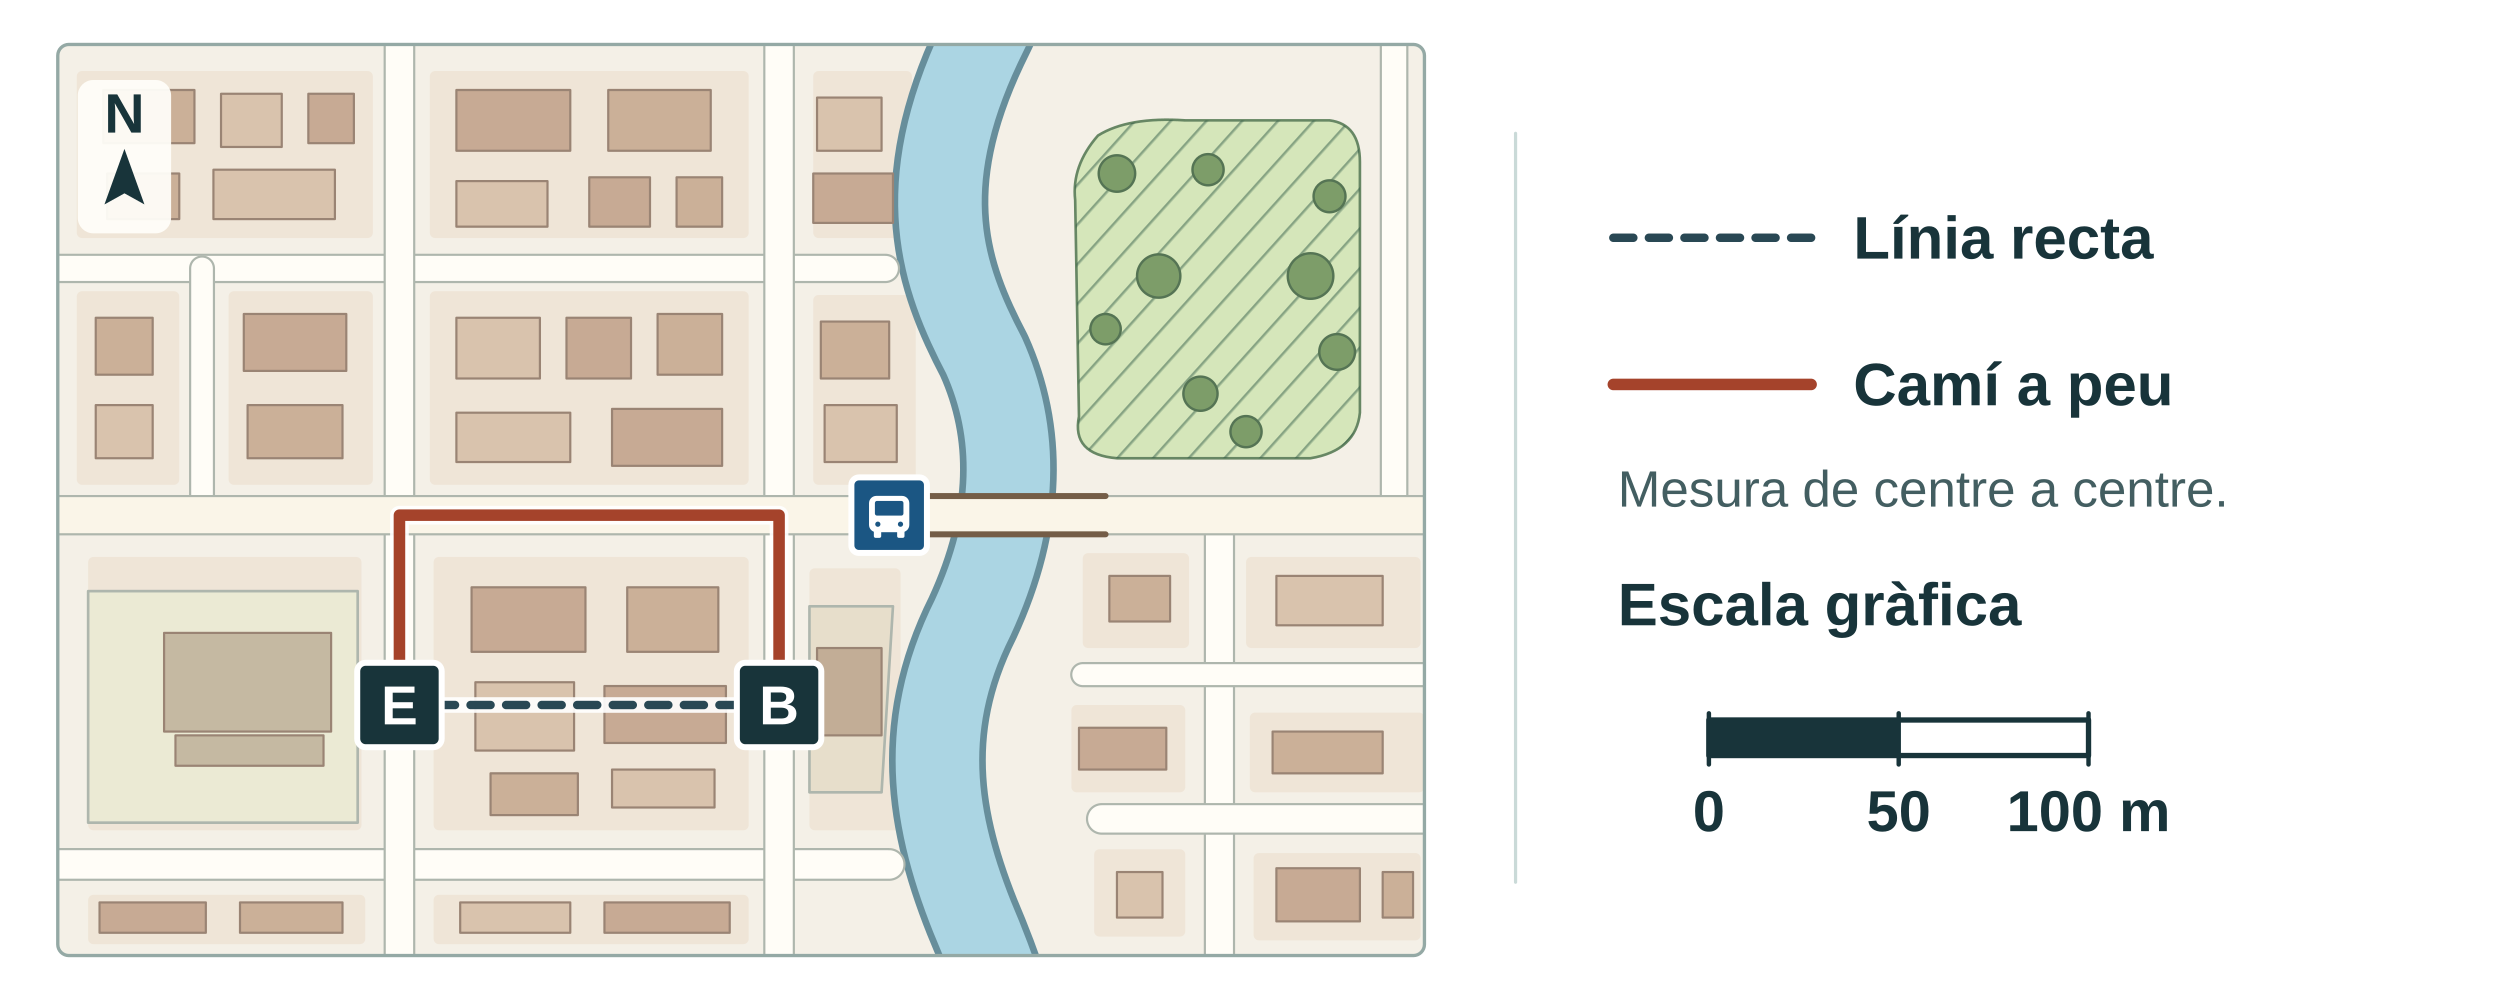
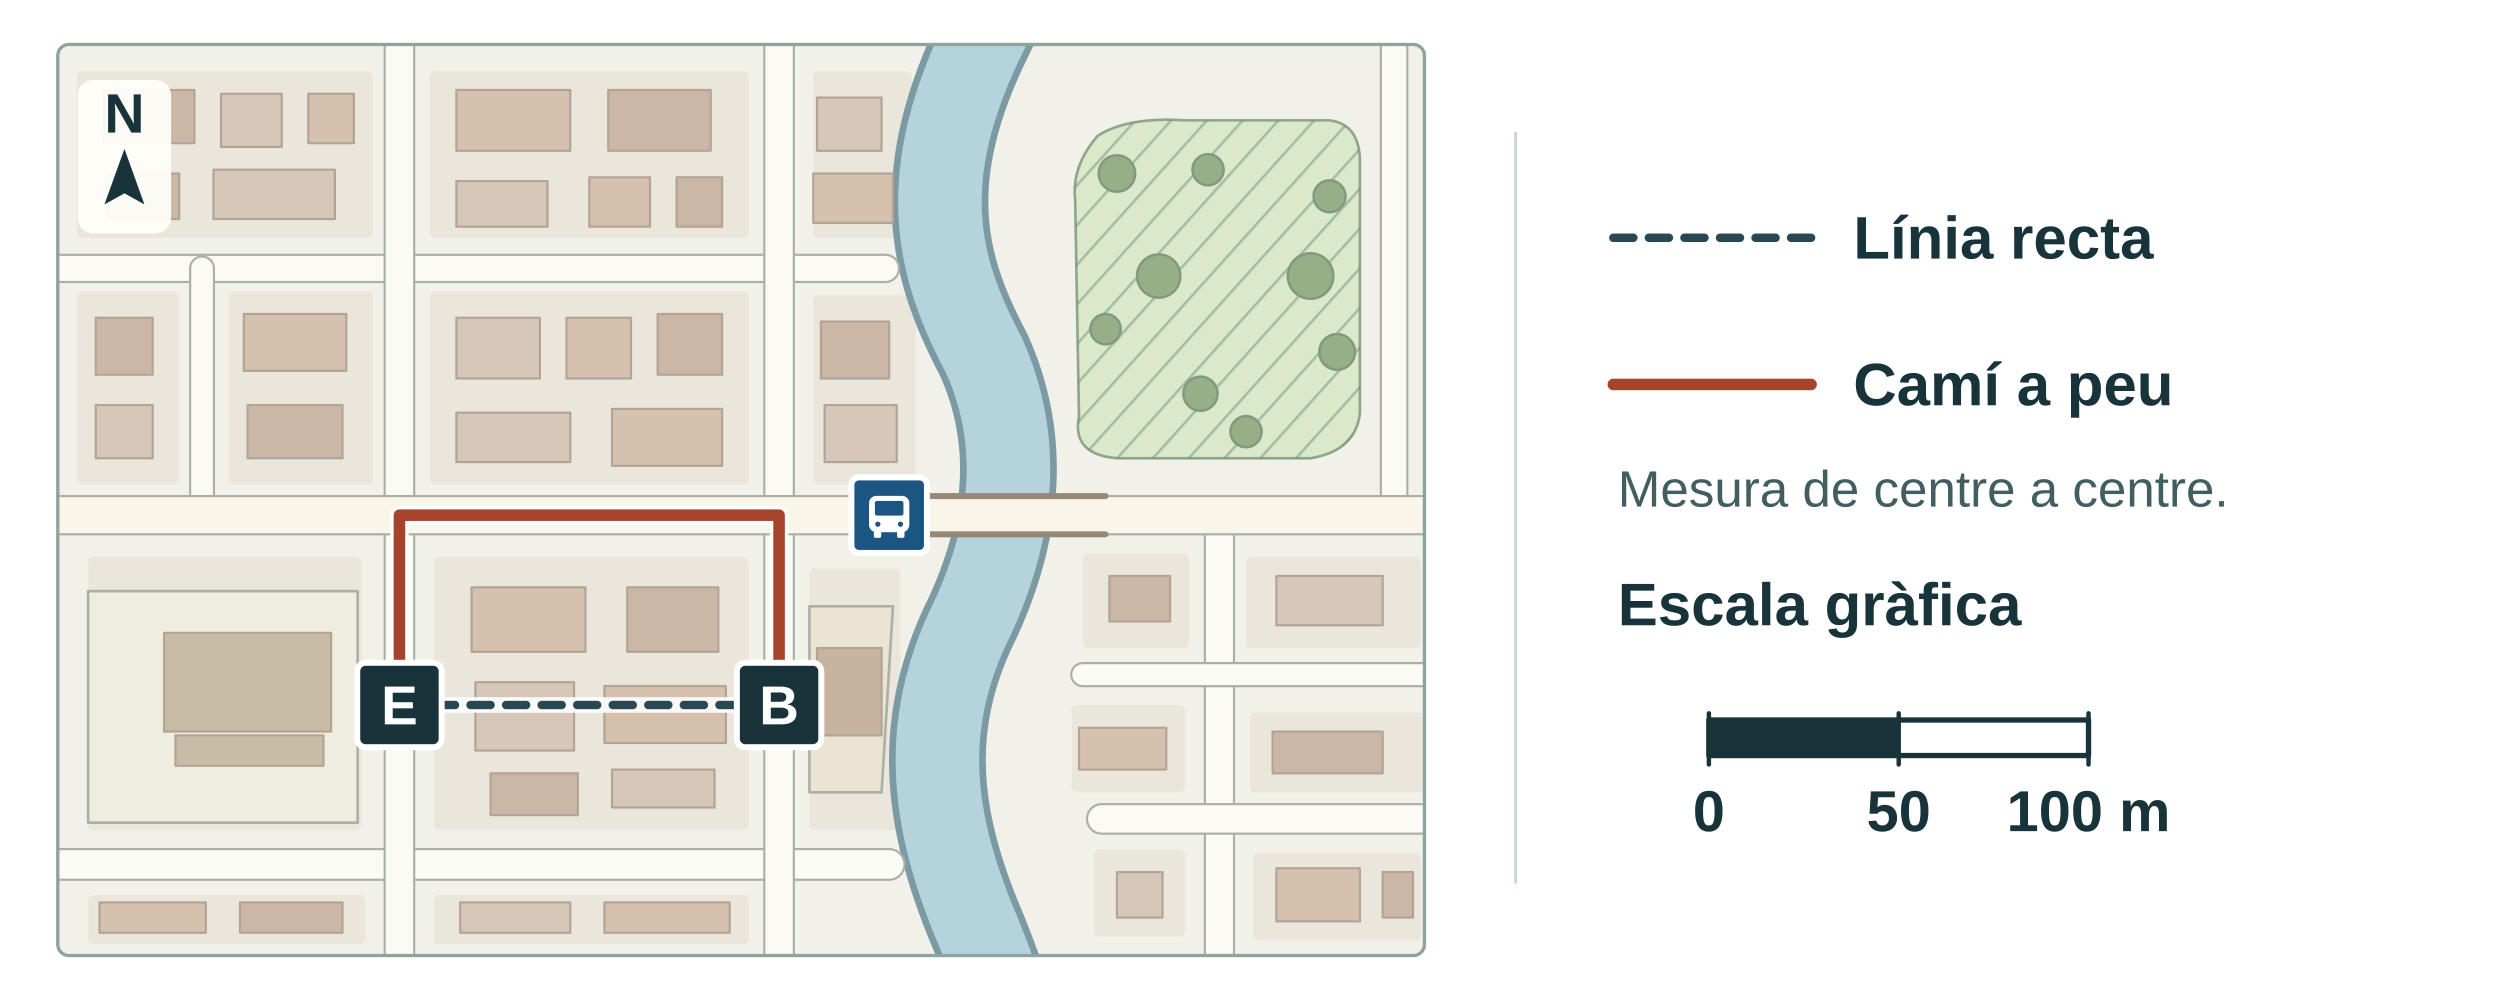
<svg xmlns="http://www.w3.org/2000/svg" width="2250" height="900" viewBox="0 0 1125 450" role="img" aria-labelledby="t d">
  <rect width="100%" height="100%" fill="white" />
  <g font-family="Arial, Liberation Sans, sans-serif" stroke-linecap="round" stroke-linejoin="round">
    <defs>
      <pattern id="trama-parc" width="7" height="7" patternUnits="userSpaceOnUse" patternTransform="rotate(42)">
        <path d="M0 0V7" fill="none" stroke="#315b46" stroke-width="1.35" opacity=".45" />
      </pattern>
      <radialGradient id="capcada" cx=".3" cy=".26" r=".75">
        <stop stop-color="#adc481" />
        <stop offset=".65" stop-color="#73965c" />
        <stop offset="1" stop-color="#567747" />
      </radialGradient>
      <linearGradient id="aigua" x2="1" y2="0">
        <stop stop-color="#649eac" />
        <stop offset=".48" stop-color="#8cc6cf" />
        <stop offset="1" stop-color="#659fae" />
      </linearGradient>
    </defs>
    <clipPath id="mida">
      <rect x="26" y="20" width="615" height="410" fill="white" rx="5" />
    </clipPath>
-     <rect x="26" y="20" width="615" height="410" fill="#f4f0e7" rx="5" />
-     <g clip-path="url(#mida)">
+     <rect x="26" y="20" width="615" height="410" fill="#f2f1e9" rx="5" />
+     <g clip-path="url(#mida)" opacity=".71">
      <g transform="translate(26 20) scale(1.708333) translate(0 0)">
-         <rect x="-2" y="-2" width="365" height="244" fill="#f4f0e7" />
-         <rect x="5" y="7" width="78" height="44" fill="#efe5d7" rx="1.4" />
-         <rect x="98" y="7" width="84" height="44" fill="#efe5d7" rx="1.4" />
-         <rect x="199" y="7" width="26" height="44" fill="#efe5d7" rx="1.4" />
-         <rect x="5" y="65" width="27" height="51" fill="#efe5d7" rx="1.4" />
-         <rect x="45" y="65" width="38" height="51" fill="#efe5d7" rx="1.4" />
-         <rect x="98" y="65" width="84" height="51" fill="#efe5d7" rx="1.4" />
-         <rect x="199" y="66" width="27" height="50" fill="#efe5d7" rx="1.4" />
-         <rect x="8" y="135" width="72" height="72" fill="#efe5d7" rx="1.4" />
-         <rect x="99" y="135" width="83" height="72" fill="#efe5d7" rx="1.4" />
-         <rect x="198" y="138" width="24" height="69" fill="#efe5d7" rx="1.4" />
-         <rect x="8" y="224" width="73" height="13" fill="#efe5d7" rx="1.4" />
-         <rect x="99" y="224" width="83" height="13" fill="#efe5d7" rx="1.4" />
-         <rect x="270" y="134" width="28" height="25" fill="#efe5d7" rx="1.4" />
-         <rect x="313" y="135" width="46" height="24" fill="#efe5d7" rx="1.4" />
-         <rect x="267" y="174" width="30" height="23" fill="#efe5d7" rx="1.4" />
-         <rect x="314" y="176" width="46" height="21" fill="#efe5d7" rx="1.4" />
-         <rect x="273" y="212" width="24" height="23" fill="#efe5d7" rx="1.4" />
-         <rect x="315" y="213" width="44" height="23" fill="#efe5d7" rx="1.4" />
-         <path d="M274 24 Q282 19 297 20 H335 Q343 21 343 31 L343 97 Q342 107 330 109 H279 Q267 108 269 98 L268 41 Q267 32 274 24Z" fill="#d5e6ba" stroke="#678764" stroke-width=".7" />
+         <rect x="-2" y="-2" width="365" height="244" fill="#f2f1e9" />
+         <rect x="5" y="7" width="78" height="44" fill="#e9e2d6" rx="1.4" />
+         <rect x="98" y="7" width="84" height="44" fill="#e9e2d6" rx="1.4" />
+         <rect x="199" y="7" width="26" height="44" fill="#e9e2d6" rx="1.4" />
+         <rect x="5" y="65" width="27" height="51" fill="#e9e2d6" rx="1.4" />
+         <rect x="45" y="65" width="38" height="51" fill="#e9e2d6" rx="1.4" />
+         <rect x="98" y="65" width="84" height="51" fill="#e9e2d6" rx="1.4" />
+         <rect x="199" y="66" width="27" height="50" fill="#e9e2d6" rx="1.4" />
+         <rect x="8" y="135" width="72" height="72" fill="#e9e2d6" rx="1.4" />
+         <rect x="99" y="135" width="83" height="72" fill="#e9e2d6" rx="1.4" />
+         <rect x="198" y="138" width="24" height="69" fill="#e9e2d6" rx="1.4" />
+         <rect x="8" y="224" width="73" height="13" fill="#e9e2d6" rx="1.4" />
+         <rect x="99" y="224" width="83" height="13" fill="#e9e2d6" rx="1.4" />
+         <rect x="270" y="134" width="28" height="25" fill="#e9e2d6" rx="1.4" />
+         <rect x="313" y="135" width="46" height="24" fill="#e9e2d6" rx="1.4" />
+         <rect x="267" y="174" width="30" height="23" fill="#e9e2d6" rx="1.4" />
+         <rect x="314" y="176" width="46" height="21" fill="#e9e2d6" rx="1.4" />
+         <rect x="273" y="212" width="24" height="23" fill="#e9e2d6" rx="1.4" />
+         <rect x="315" y="213" width="44" height="23" fill="#e9e2d6" rx="1.4" />
+         <path d="M274 24 Q282 19 297 20 H335 Q343 21 343 31 L343 97 Q342 107 330 109 H279 Q267 108 269 98 L268 41 Q267 32 274 24Z" fill="#d1e5bb" stroke="#678764" stroke-width=".7" />
        <path d="M274 24 Q282 19 297 20 H335 Q343 21 343 31 L343 97 Q342 107 330 109 H279 Q267 108 269 98 L268 41 Q267 32 274 24Z" fill="url(#trama-parc)" />
-         <path d="M8 144 H79 V205 H8 Z" fill="#ebead4" stroke="#aeb6ad" stroke-width=".7" />
-         <path d="M198 148 H220 L217 197 H198 Z" fill="#e7decb" stroke="#aeb6ad" stroke-width=".7" />
-         <path d="M336 -251 C281 -164 283 -81 243 0 C225 38 233 61 244 82 C253 102 253 125 241 151 C226 181 231 207 243 235 C266 292 271 361 228 409 C199 443 166 488 175 538" fill="none" stroke="#678e9b" stroke-width="25.5" />
-         <path d="M336 -251 C281 -164 283 -81 243 0 C225 38 233 61 244 82 C253 102 253 125 241 151 C226 181 231 207 243 235 C266 292 271 361 228 409 C199 443 166 488 175 538" fill="none" stroke="#abd5e3" stroke-width="22" />
-         <path d="M-10 59 H218" fill="none" stroke="#aeb6ad" stroke-width="7.75" />
-         <path d="M-10 59 H218" fill="none" stroke="#fffdf7" stroke-width="6.6" />
-         <path d="M-10 216 H219" fill="none" stroke="#aeb6ad" stroke-width="8.65" />
-         <path d="M-10 216 H219" fill="none" stroke="#fffdf7" stroke-width="7.5" />
-         <path d="M90 -19 V257" fill="none" stroke="#aeb6ad" stroke-width="8.35" />
-         <path d="M90 -19 V257" fill="none" stroke="#fffdf7" stroke-width="7.2" />
-         <path d="M190 -15 V254" fill="none" stroke="#aeb6ad" stroke-width="8.35" />
-         <path d="M190 -15 V254" fill="none" stroke="#fffdf7" stroke-width="7.2" />
-         <path d="M38 59 V124" fill="none" stroke="#aeb6ad" stroke-width="6.85" />
-         <path d="M38 59 V124" fill="none" stroke="#fffdf7" stroke-width="5.7" />
-         <path d="M306 124 V254" fill="none" stroke="#aeb6ad" stroke-width="8.25" />
-         <path d="M306 124 V254" fill="none" stroke="#fffdf7" stroke-width="7.1" />
-         <path d="M275 204 H374" fill="none" stroke="#aeb6ad" stroke-width="8.35" />
-         <path d="M275 204 H374" fill="none" stroke="#fffdf7" stroke-width="7.2" />
-         <path d="M352 -16 V124" fill="none" stroke="#aeb6ad" stroke-width="7.55" />
-         <path d="M352 -16 V124" fill="none" stroke="#fffdf7" stroke-width="6.4" />
-         <path d="M270 166 H360" fill="none" stroke="#aeb6ad" stroke-width="6.65" />
-         <path d="M270 166 H360" fill="none" stroke="#fffdf7" stroke-width="5.5" />
-         <path d="M-9 124 H371" fill="none" stroke="#aeb6ad" stroke-width="10.65" />
-         <path d="M-9 124 H371" fill="none" stroke="#faf5e8" stroke-width="9.5" />
-         <rect x="12" y="12" width="24" height="14" fill="#cbb098" stroke="#9a8474" stroke-width=".58" />
-         <rect x="43" y="13" width="16" height="14" fill="#d9c3ad" stroke="#9a8474" stroke-width=".58" />
-         <rect x="66" y="13" width="12" height="13" fill="#c7aa94" stroke="#9a8474" stroke-width=".58" />
-         <rect x="13" y="34" width="19" height="12" fill="#cbb098" stroke="#9a8474" stroke-width=".58" />
-         <rect x="41" y="33" width="32" height="13" fill="#d9c3ad" stroke="#9a8474" stroke-width=".58" />
-         <rect x="105" y="12" width="30" height="16" fill="#c7aa94" stroke="#9a8474" stroke-width=".58" />
-         <rect x="145" y="12" width="27" height="16" fill="#cbb098" stroke="#9a8474" stroke-width=".58" />
-         <rect x="105" y="36" width="24" height="12" fill="#d9c3ad" stroke="#9a8474" stroke-width=".58" />
-         <rect x="140" y="35" width="16" height="13" fill="#c7aa94" stroke="#9a8474" stroke-width=".58" />
-         <rect x="163" y="35" width="12" height="13" fill="#cbb098" stroke="#9a8474" stroke-width=".58" />
-         <rect x="200" y="14" width="17" height="14" fill="#d9c3ad" stroke="#9a8474" stroke-width=".58" />
-         <rect x="199" y="34" width="21" height="13" fill="#c7aa94" stroke="#9a8474" stroke-width=".58" />
-         <rect x="10" y="72" width="15" height="15" fill="#cbb098" stroke="#9a8474" stroke-width=".58" />
-         <rect x="10" y="95" width="15" height="14" fill="#d9c3ad" stroke="#9a8474" stroke-width=".58" />
-         <rect x="49" y="71" width="27" height="15" fill="#c7aa94" stroke="#9a8474" stroke-width=".58" />
-         <rect x="50" y="95" width="25" height="14" fill="#cbb098" stroke="#9a8474" stroke-width=".58" />
-         <rect x="105" y="72" width="22" height="16" fill="#d9c3ad" stroke="#9a8474" stroke-width=".58" />
-         <rect x="134" y="72" width="17" height="16" fill="#c7aa94" stroke="#9a8474" stroke-width=".58" />
-         <rect x="158" y="71" width="17" height="16" fill="#cbb098" stroke="#9a8474" stroke-width=".58" />
-         <rect x="105" y="97" width="30" height="13" fill="#d9c3ad" stroke="#9a8474" stroke-width=".58" />
-         <rect x="146" y="96" width="29" height="15" fill="#c7aa94" stroke="#9a8474" stroke-width=".58" />
-         <rect x="201" y="73" width="18" height="15" fill="#cbb098" stroke="#9a8474" stroke-width=".58" />
-         <rect x="202" y="95" width="19" height="15" fill="#d9c3ad" stroke="#9a8474" stroke-width=".58" />
-         <rect x="109" y="143" width="30" height="17" fill="#c7aa94" stroke="#9a8474" stroke-width=".58" />
-         <rect x="150" y="143" width="24" height="17" fill="#cbb098" stroke="#9a8474" stroke-width=".58" />
-         <rect x="110" y="168" width="26" height="18" fill="#d9c3ad" stroke="#9a8474" stroke-width=".58" />
-         <rect x="144" y="169" width="32" height="15" fill="#c7aa94" stroke="#9a8474" stroke-width=".58" />
-         <rect x="114" y="192" width="23" height="11" fill="#cbb098" stroke="#9a8474" stroke-width=".58" />
-         <rect x="146" y="191" width="27" height="10" fill="#d9c3ad" stroke="#9a8474" stroke-width=".58" />
-         <rect x="11" y="226" width="28" height="8" fill="#c7aa94" stroke="#9a8474" stroke-width=".58" />
-         <rect x="48" y="226" width="27" height="8" fill="#cbb098" stroke="#9a8474" stroke-width=".58" />
-         <rect x="106" y="226" width="29" height="8" fill="#d9c3ad" stroke="#9a8474" stroke-width=".58" />
-         <rect x="144" y="226" width="33" height="8" fill="#c7aa94" stroke="#9a8474" stroke-width=".58" />
-         <rect x="277" y="140" width="16" height="12" fill="#cbb098" stroke="#9a8474" stroke-width=".58" />
-         <rect x="321" y="140" width="28" height="13" fill="#d9c3ad" stroke="#9a8474" stroke-width=".58" />
-         <rect x="269" y="180" width="23" height="11" fill="#c7aa94" stroke="#9a8474" stroke-width=".58" />
-         <rect x="320" y="181" width="29" height="11" fill="#cbb098" stroke="#9a8474" stroke-width=".58" />
-         <rect x="279" y="218" width="12" height="12" fill="#d9c3ad" stroke="#9a8474" stroke-width=".58" />
-         <rect x="321" y="217" width="22" height="14" fill="#c7aa94" stroke="#9a8474" stroke-width=".58" />
-         <rect x="349" y="218" width="8" height="12" fill="#cbb098" stroke="#9a8474" stroke-width=".58" />
-         <rect x="28" y="155" width="44" height="26" fill="#c5b9a2" stroke="#9a8474" stroke-width=".58" />
-         <rect x="31" y="182" width="39" height="8" fill="#c5b9a2" stroke="#9a8474" stroke-width=".58" />
-         <rect x="200" y="159" width="17" height="23" fill="#c2ad96" stroke="#9a8474" stroke-width=".58" />
-         <circle cx="279" cy="34" r="4.8" fill="#7d9d69" stroke="#557454" stroke-width=".65" />
-         <circle cx="303" cy="33" r="4.1" fill="#7d9d69" stroke="#557454" stroke-width=".65" />
-         <circle cx="335" cy="40" r="4.2" fill="#7d9d69" stroke="#557454" stroke-width=".65" />
-         <circle cx="290" cy="61" r="5.7" fill="#7d9d69" stroke="#557454" stroke-width=".65" />
-         <circle cx="330" cy="61" r="6" fill="#7d9d69" stroke="#557454" stroke-width=".65" />
-         <circle cx="276" cy="75" r="4" fill="#7d9d69" stroke="#557454" stroke-width=".65" />
-         <circle cx="301" cy="92" r="4.5" fill="#7d9d69" stroke="#557454" stroke-width=".65" />
-         <circle cx="337" cy="81" r="4.7" fill="#7d9d69" stroke="#557454" stroke-width=".65" />
-         <circle cx="313" cy="102" r="4.1" fill="#7d9d69" stroke="#557454" stroke-width=".65" />
-         <rect x="226" y="118.75" width="50" height="10.5" fill="#faf5e8" />
+         <path d="M8 144 H79 V205 H8 Z" fill="#eeeadc" stroke="#8e968b" stroke-width=".7" />
+         <path d="M198 148 H220 L217 197 H198 Z" fill="#e7decb" stroke="#8e968b" stroke-width=".7" />
+         <path d="M336 -251 C281 -164 283 -81 243 0 C225 38 233 61 244 82 C253 102 253 125 241 151 C226 181 231 207 243 235 C266 292 271 361 228 409 C199 443 166 488 175 538" fill="none" stroke="#4a7786" stroke-width="25.5" />
+         <path d="M336 -251 C281 -164 283 -81 243 0 C225 38 233 61 244 82 C253 102 253 125 241 151 C226 181 231 207 243 235 C266 292 271 361 228 409 C199 443 166 488 175 538" fill="none" stroke="#9bc7d6" stroke-width="22" />
+         <path d="M-10 59 H218" fill="none" stroke="#8e968b" stroke-width="7.75" />
+         <path d="M-10 59 H218" fill="none" stroke="#fffefa" stroke-width="6.6" />
+         <path d="M-10 216 H219" fill="none" stroke="#8e968b" stroke-width="8.65" />
+         <path d="M-10 216 H219" fill="none" stroke="#fffefa" stroke-width="7.5" />
+         <path d="M90 -19 V257" fill="none" stroke="#8e968b" stroke-width="8.35" />
+         <path d="M90 -19 V257" fill="none" stroke="#fffefa" stroke-width="7.2" />
+         <path d="M190 -15 V254" fill="none" stroke="#8e968b" stroke-width="8.35" />
+         <path d="M190 -15 V254" fill="none" stroke="#fffefa" stroke-width="7.2" />
+         <path d="M38 59 V124" fill="none" stroke="#8e968b" stroke-width="6.85" />
+         <path d="M38 59 V124" fill="none" stroke="#fffefa" stroke-width="5.7" />
+         <path d="M306 124 V254" fill="none" stroke="#8e968b" stroke-width="8.25" />
+         <path d="M306 124 V254" fill="none" stroke="#fffefa" stroke-width="7.1" />
+         <path d="M275 204 H374" fill="none" stroke="#8e968b" stroke-width="8.35" />
+         <path d="M275 204 H374" fill="none" stroke="#fffefa" stroke-width="7.2" />
+         <path d="M352 -16 V124" fill="none" stroke="#8e968b" stroke-width="7.55" />
+         <path d="M352 -16 V124" fill="none" stroke="#fffefa" stroke-width="6.4" />
+         <path d="M270 166 H360" fill="none" stroke="#8e968b" stroke-width="6.65" />
+         <path d="M270 166 H360" fill="none" stroke="#fffefa" stroke-width="5.5" />
+         <path d="M-9 124 H371" fill="none" stroke="#8e968b" stroke-width="10.65" />
+         <path d="M-9 124 H371" fill="none" stroke="#fcf7e7" stroke-width="9.5" />
+         <rect x="12" y="12" width="24" height="14" fill="#bb9f88" stroke="#9a8474" stroke-width=".58" />
+         <rect x="43" y="13" width="16" height="14" fill="#cbb6a3" stroke="#9a8474" stroke-width=".58" />
+         <rect x="66" y="13" width="12" height="13" fill="#c9ad96" stroke="#9a8474" stroke-width=".58" />
+         <rect x="13" y="34" width="19" height="12" fill="#bb9f88" stroke="#9a8474" stroke-width=".58" />
+         <rect x="41" y="33" width="32" height="13" fill="#cbb6a3" stroke="#9a8474" stroke-width=".58" />
+         <rect x="105" y="12" width="30" height="16" fill="#c9ad96" stroke="#9a8474" stroke-width=".58" />
+         <rect x="145" y="12" width="27" height="16" fill="#bb9f88" stroke="#9a8474" stroke-width=".58" />
+         <rect x="105" y="36" width="24" height="12" fill="#cbb6a3" stroke="#9a8474" stroke-width=".58" />
+         <rect x="140" y="35" width="16" height="13" fill="#c9ad96" stroke="#9a8474" stroke-width=".58" />
+         <rect x="163" y="35" width="12" height="13" fill="#bb9f88" stroke="#9a8474" stroke-width=".58" />
+         <rect x="200" y="14" width="17" height="14" fill="#cbb6a3" stroke="#9a8474" stroke-width=".58" />
+         <rect x="199" y="34" width="21" height="13" fill="#c9ad96" stroke="#9a8474" stroke-width=".58" />
+         <rect x="10" y="72" width="15" height="15" fill="#bb9f88" stroke="#9a8474" stroke-width=".58" />
+         <rect x="10" y="95" width="15" height="14" fill="#cbb6a3" stroke="#9a8474" stroke-width=".58" />
+         <rect x="49" y="71" width="27" height="15" fill="#c9ad96" stroke="#9a8474" stroke-width=".58" />
+         <rect x="50" y="95" width="25" height="14" fill="#bb9f88" stroke="#9a8474" stroke-width=".58" />
+         <rect x="105" y="72" width="22" height="16" fill="#cbb6a3" stroke="#9a8474" stroke-width=".58" />
+         <rect x="134" y="72" width="17" height="16" fill="#c9ad96" stroke="#9a8474" stroke-width=".58" />
+         <rect x="158" y="71" width="17" height="16" fill="#bb9f88" stroke="#9a8474" stroke-width=".58" />
+         <rect x="105" y="97" width="30" height="13" fill="#cbb6a3" stroke="#9a8474" stroke-width=".58" />
+         <rect x="146" y="96" width="29" height="15" fill="#c9ad96" stroke="#9a8474" stroke-width=".58" />
+         <rect x="201" y="73" width="18" height="15" fill="#bb9f88" stroke="#9a8474" stroke-width=".58" />
+         <rect x="202" y="95" width="19" height="15" fill="#cbb6a3" stroke="#9a8474" stroke-width=".58" />
+         <rect x="109" y="143" width="30" height="17" fill="#c9ad96" stroke="#9a8474" stroke-width=".58" />
+         <rect x="150" y="143" width="24" height="17" fill="#bb9f88" stroke="#9a8474" stroke-width=".58" />
+         <rect x="110" y="168" width="26" height="18" fill="#cbb6a3" stroke="#9a8474" stroke-width=".58" />
+         <rect x="144" y="169" width="32" height="15" fill="#c9ad96" stroke="#9a8474" stroke-width=".58" />
+         <rect x="114" y="192" width="23" height="11" fill="#bb9f88" stroke="#9a8474" stroke-width=".58" />
+         <rect x="146" y="191" width="27" height="10" fill="#cbb6a3" stroke="#9a8474" stroke-width=".58" />
+         <rect x="11" y="226" width="28" height="8" fill="#c9ad96" stroke="#9a8474" stroke-width=".58" />
+         <rect x="48" y="226" width="27" height="8" fill="#bb9f88" stroke="#9a8474" stroke-width=".58" />
+         <rect x="106" y="226" width="29" height="8" fill="#cbb6a3" stroke="#9a8474" stroke-width=".58" />
+         <rect x="144" y="226" width="33" height="8" fill="#c9ad96" stroke="#9a8474" stroke-width=".58" />
+         <rect x="277" y="140" width="16" height="12" fill="#bb9f88" stroke="#9a8474" stroke-width=".58" />
+         <rect x="321" y="140" width="28" height="13" fill="#cbb6a3" stroke="#9a8474" stroke-width=".58" />
+         <rect x="269" y="180" width="23" height="11" fill="#c9ad96" stroke="#9a8474" stroke-width=".58" />
+         <rect x="320" y="181" width="29" height="11" fill="#bb9f88" stroke="#9a8474" stroke-width=".58" />
+         <rect x="279" y="218" width="12" height="12" fill="#cbb6a3" stroke="#9a8474" stroke-width=".58" />
+         <rect x="321" y="217" width="22" height="14" fill="#c9ad96" stroke="#9a8474" stroke-width=".58" />
+         <rect x="349" y="218" width="8" height="12" fill="#bb9f88" stroke="#9a8474" stroke-width=".58" />
+         <rect x="28" y="155" width="44" height="26" fill="#b7a68b" stroke="#9a8474" stroke-width=".58" />
+         <rect x="31" y="182" width="39" height="8" fill="#b7a68b" stroke="#9a8474" stroke-width=".58" />
+         <rect x="200" y="159" width="17" height="23" fill="#b79a82" stroke="#9a8474" stroke-width=".58" />
+         <circle cx="279" cy="34" r="4.8" fill="#71945f" stroke="#557454" stroke-width=".65" />
+         <circle cx="303" cy="33" r="4.1" fill="#71945f" stroke="#557454" stroke-width=".65" />
+         <circle cx="335" cy="40" r="4.2" fill="#71945f" stroke="#557454" stroke-width=".65" />
+         <circle cx="290" cy="61" r="5.7" fill="#71945f" stroke="#557454" stroke-width=".65" />
+         <circle cx="330" cy="61" r="6" fill="#71945f" stroke="#557454" stroke-width=".65" />
+         <circle cx="276" cy="75" r="4" fill="#71945f" stroke="#557454" stroke-width=".65" />
+         <circle cx="301" cy="92" r="4.5" fill="#71945f" stroke="#557454" stroke-width=".65" />
+         <circle cx="337" cy="81" r="4.7" fill="#71945f" stroke="#557454" stroke-width=".65" />
+         <circle cx="313" cy="102" r="4.1" fill="#71945f" stroke="#557454" stroke-width=".65" />
+         <rect x="226" y="118.75" width="50" height="10.5" fill="#fcf7e7" />
        <path d="M226 118.96 L276 118.96" fill="none" stroke="#745d47" stroke-width="1.575" />
        <path d="M226 129.04 L276 129.04" fill="none" stroke="#745d47" stroke-width="1.575" />
      </g>
    </g>
-     <rect x="26" y="20" width="615" height="410" fill="none" rx="5" stroke="#94a9a5" stroke-width="1.5" />
+     <rect x="26" y="20" width="615" height="410" fill="none" rx="5" stroke="#8fa39d" stroke-width="1.5" />
    <rect x="35" y="36" width="42" height="69" fill="#fffef9" rx="7" opacity=".94" />
    <text x="56" y="51" dominant-baseline="central" text-anchor="middle" font-size="25" font-weight="700" fill="#18343a">N</text>
    <path d="M56 67 l-9 25 l9 -5 l9 5Z" fill="#18343a" />
    <path d="M179.75 317.25 L350.583 317.25" fill="none" stroke="white" stroke-width="7" opacity=".91" />
    <path d="M179.75 317.25 L350.583 317.25" fill="none" stroke="#294854" stroke-width="3.8" stroke-dasharray="9 7" id="segment-recte" />
    <path d="M179.75 317.25 L179.75 231.833 L350.583 231.833 L350.583 317.25" fill="none" stroke="white" stroke-width="8.4" opacity=".91" />
    <path d="M179.75 317.25 L179.75 231.833 L350.583 231.833 L350.583 317.25" fill="none" stroke="#a5432b" stroke-width="5.2" id="cami-a-peu" />
    <g data-symbol="E" id="escola" data-cx="179.75" data-cy="317.25">
      <rect x="160.75" y="298.25" width="38" height="38" fill="#18343a" rx="3.8" stroke="white" stroke-width="2.7" />
      <text x="179.75" y="317.4" dominant-baseline="central" text-anchor="middle" font-size="24.7" font-weight="700" fill="white">E</text>
    </g>
    <g data-symbol="B" id="biblioteca" data-cx="350.5833" data-cy="317.25">
      <rect x="331.583" y="298.25" width="38" height="38" fill="#18343a" rx="3.8" stroke="white" stroke-width="2.7" />
      <text x="350.583" y="317.4" dominant-baseline="central" text-anchor="middle" font-size="24.7" font-weight="700" fill="white">B</text>
    </g>
    <g data-symbol="bus" id="parada" data-cx="400.125" data-cy="231.8333">
      <rect x="383.125" y="214.833" width="34" height="34" fill="#1b5683" rx="3.4" stroke="white" stroke-width="2.7" />
      <g transform="translate(400.125 231.8333) scale(0.9444)">
        <rect x="-9.6" y="-9.2" width="19.2" height="17.3" fill="white" rx="3.5" />
        <rect x="-6.8" y="-6.8" width="13.6" height="7" fill="#1b5683" rx="1" />
        <circle cx="-5.4" cy="4.3" r="1.25" fill="#1b5683" />
        <circle cx="5.4" cy="4.3" r="1.25" fill="#1b5683" />
        <rect x="-7.3" y="7" width="3.5" height="3.8" fill="white" rx=".8" />
        <rect x="3.8" y="7" width="3.5" height="3.8" fill="white" rx=".8" />
      </g>
    </g>
    <path d="M682 60 L682 397" fill="none" stroke="#cadad8" stroke-width="1.45" />
    <path d="M726 107 L815 107" fill="none" stroke="#294854" stroke-width="3.8" stroke-dasharray="9 7" />
    <text x="834" y="107" dominant-baseline="central" text-anchor="start" font-size="27" font-weight="700" fill="#18343a">Línia recta</text>
    <path d="M726 173 L815 173" fill="none" stroke="#a5432b" stroke-width="5.2" />
    <text x="834" y="173" dominant-baseline="central" text-anchor="start" font-size="27" font-weight="700" fill="#18343a">Camí a peu</text>
    <text x="728" y="220" dominant-baseline="central" text-anchor="start" font-size="23" font-weight="500" fill="#435e61">Mesura de centre a centre.</text>
    <text x="728" y="272" dominant-baseline="central" text-anchor="start" font-size="27" font-weight="700" fill="#18343a">Escala gràfica</text>
    <rect x="769" y="324" width="85.417" height="16" fill="#18343a" />
    <rect x="854.417" y="324" width="85.417" height="16" fill="white" />
    <rect x="769" y="324" width="170.833" height="16" fill="none" stroke="#18343a" stroke-width="2.4" id="barra-escala" data-x0="769" data-x50="854.4167" data-x100="939.8333" />
    <path d="M769 321 L769 344" fill="none" stroke="#18343a" stroke-width="2" />
    <text x="769" y="365" dominant-baseline="central" text-anchor="middle" font-size="26" font-weight="650" fill="#18343a">0</text>
    <path d="M854.417 321 L854.417 344" fill="none" stroke="#18343a" stroke-width="2" />
    <text x="854.417" y="365" dominant-baseline="central" text-anchor="middle" font-size="26" font-weight="650" fill="#18343a">50</text>
    <path d="M939.833 321 L939.833 344" fill="none" stroke="#18343a" stroke-width="2" />
    <text x="939.833" y="365" dominant-baseline="central" text-anchor="middle" font-size="26" font-weight="650" fill="#18343a">100 m</text>
  </g>
</svg>
